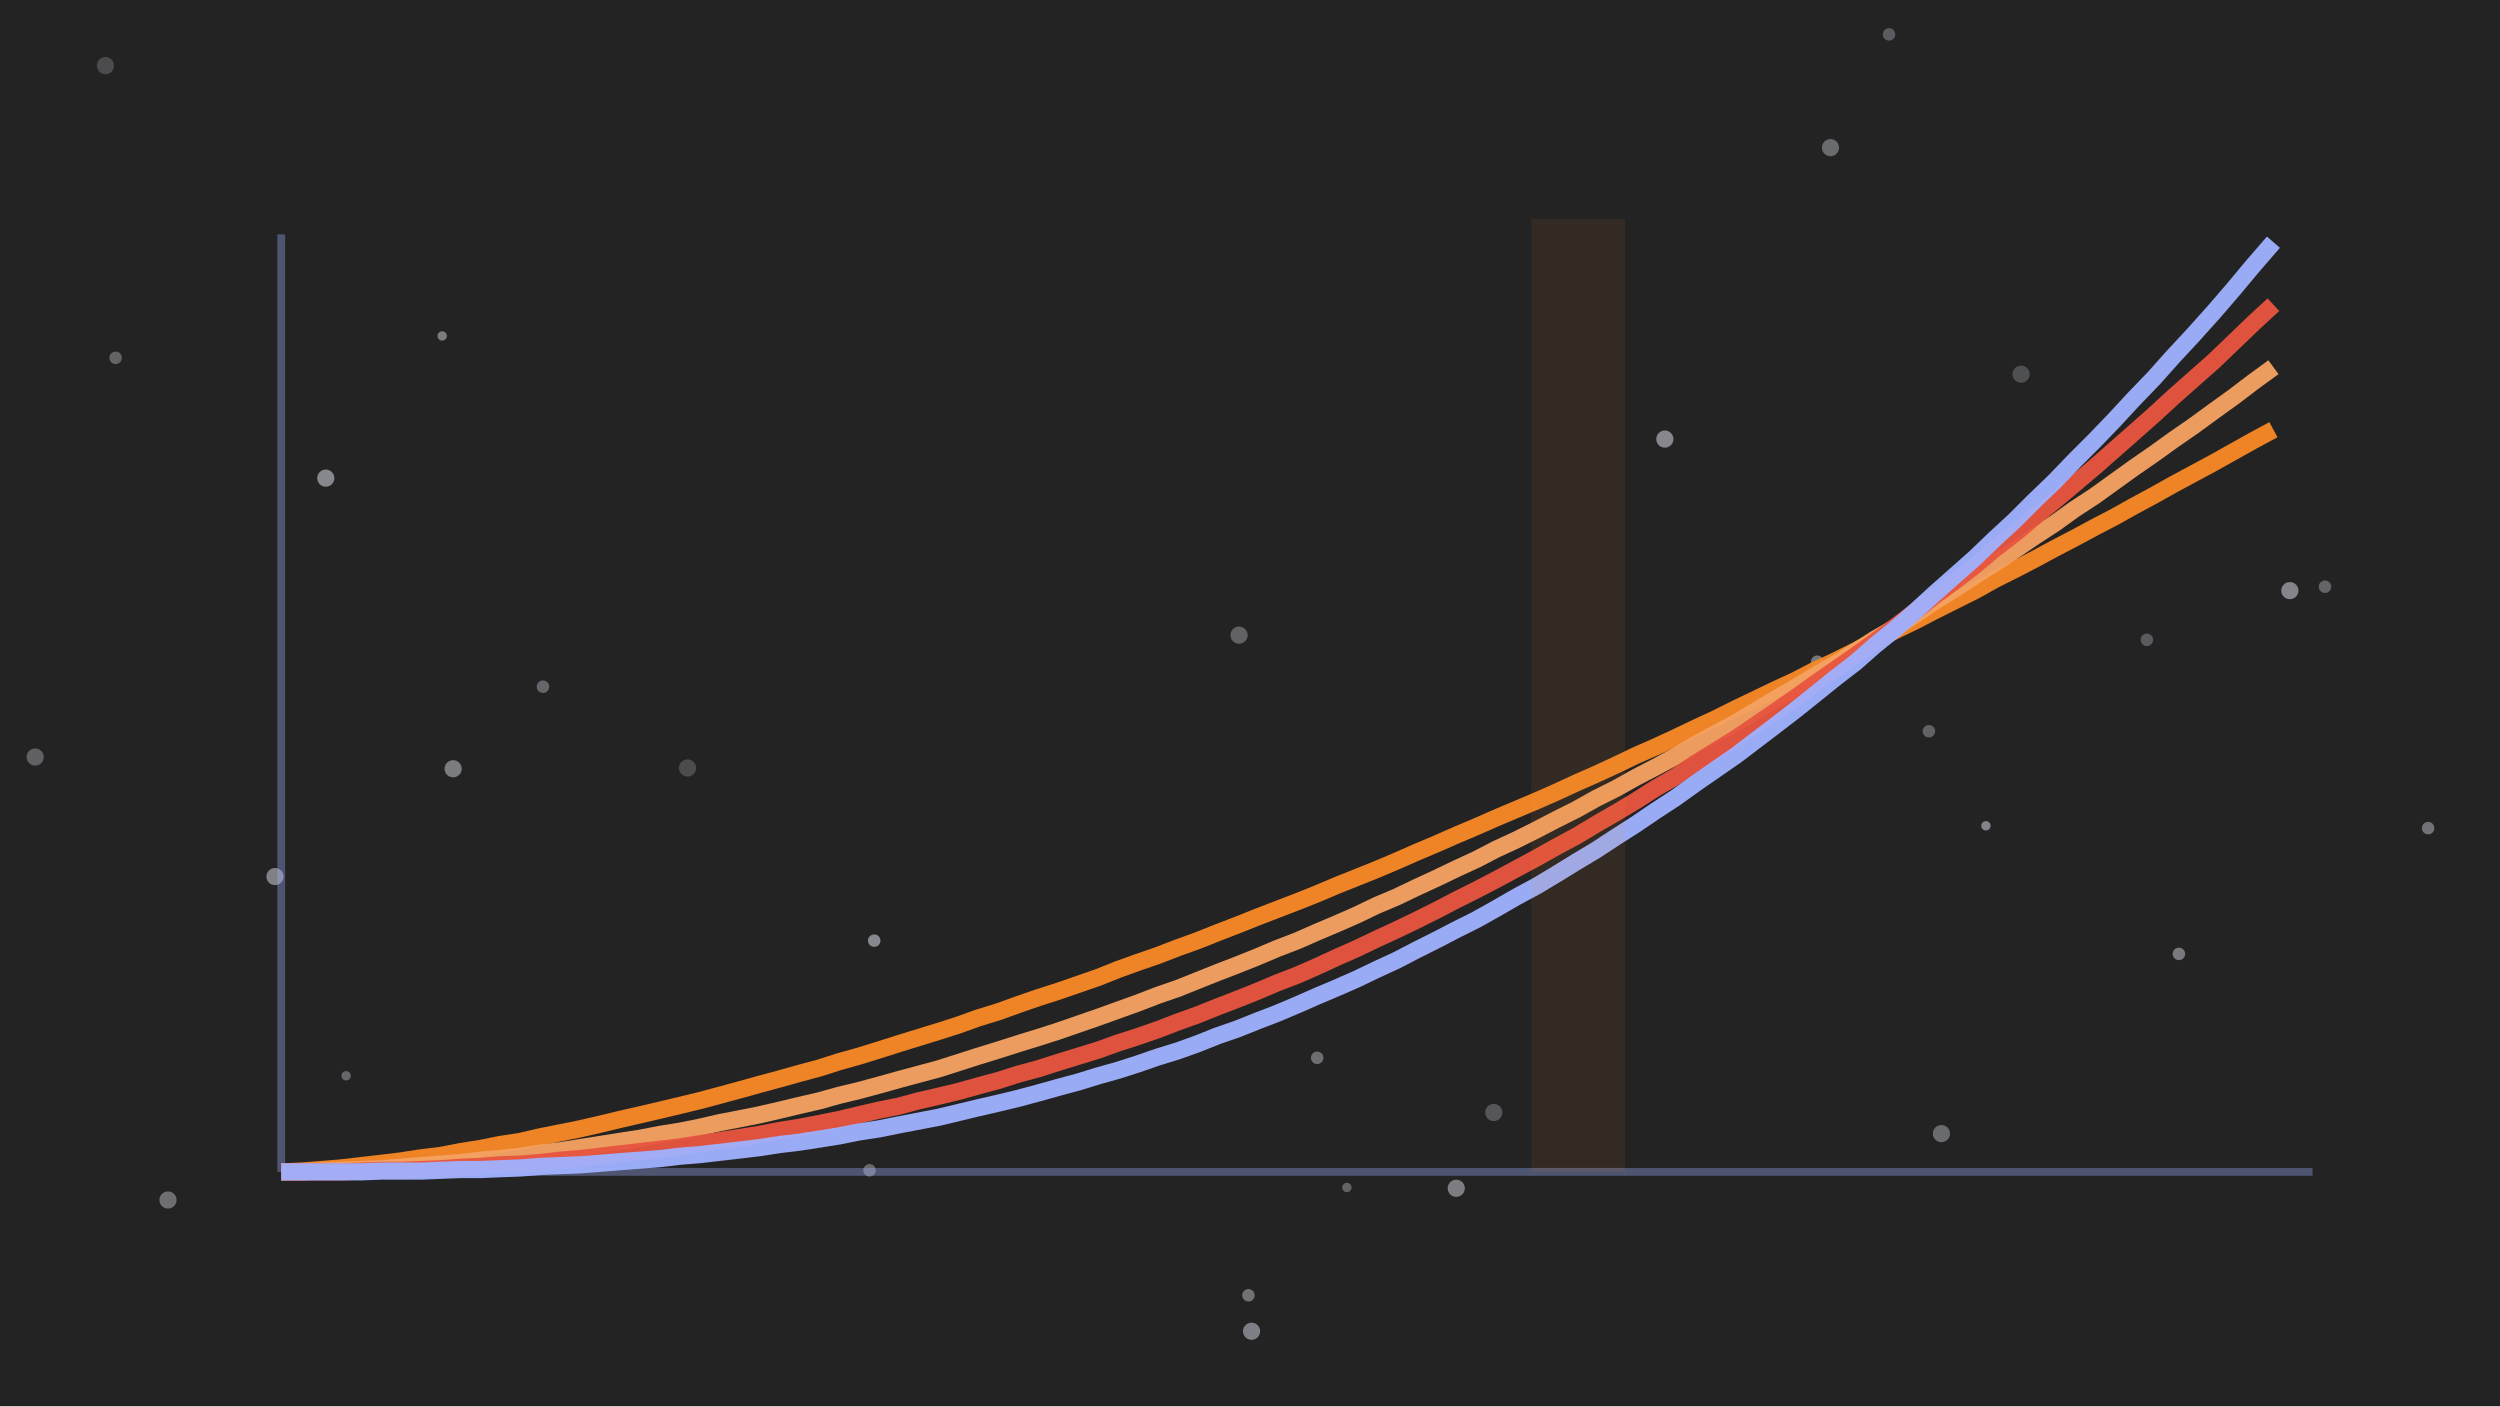
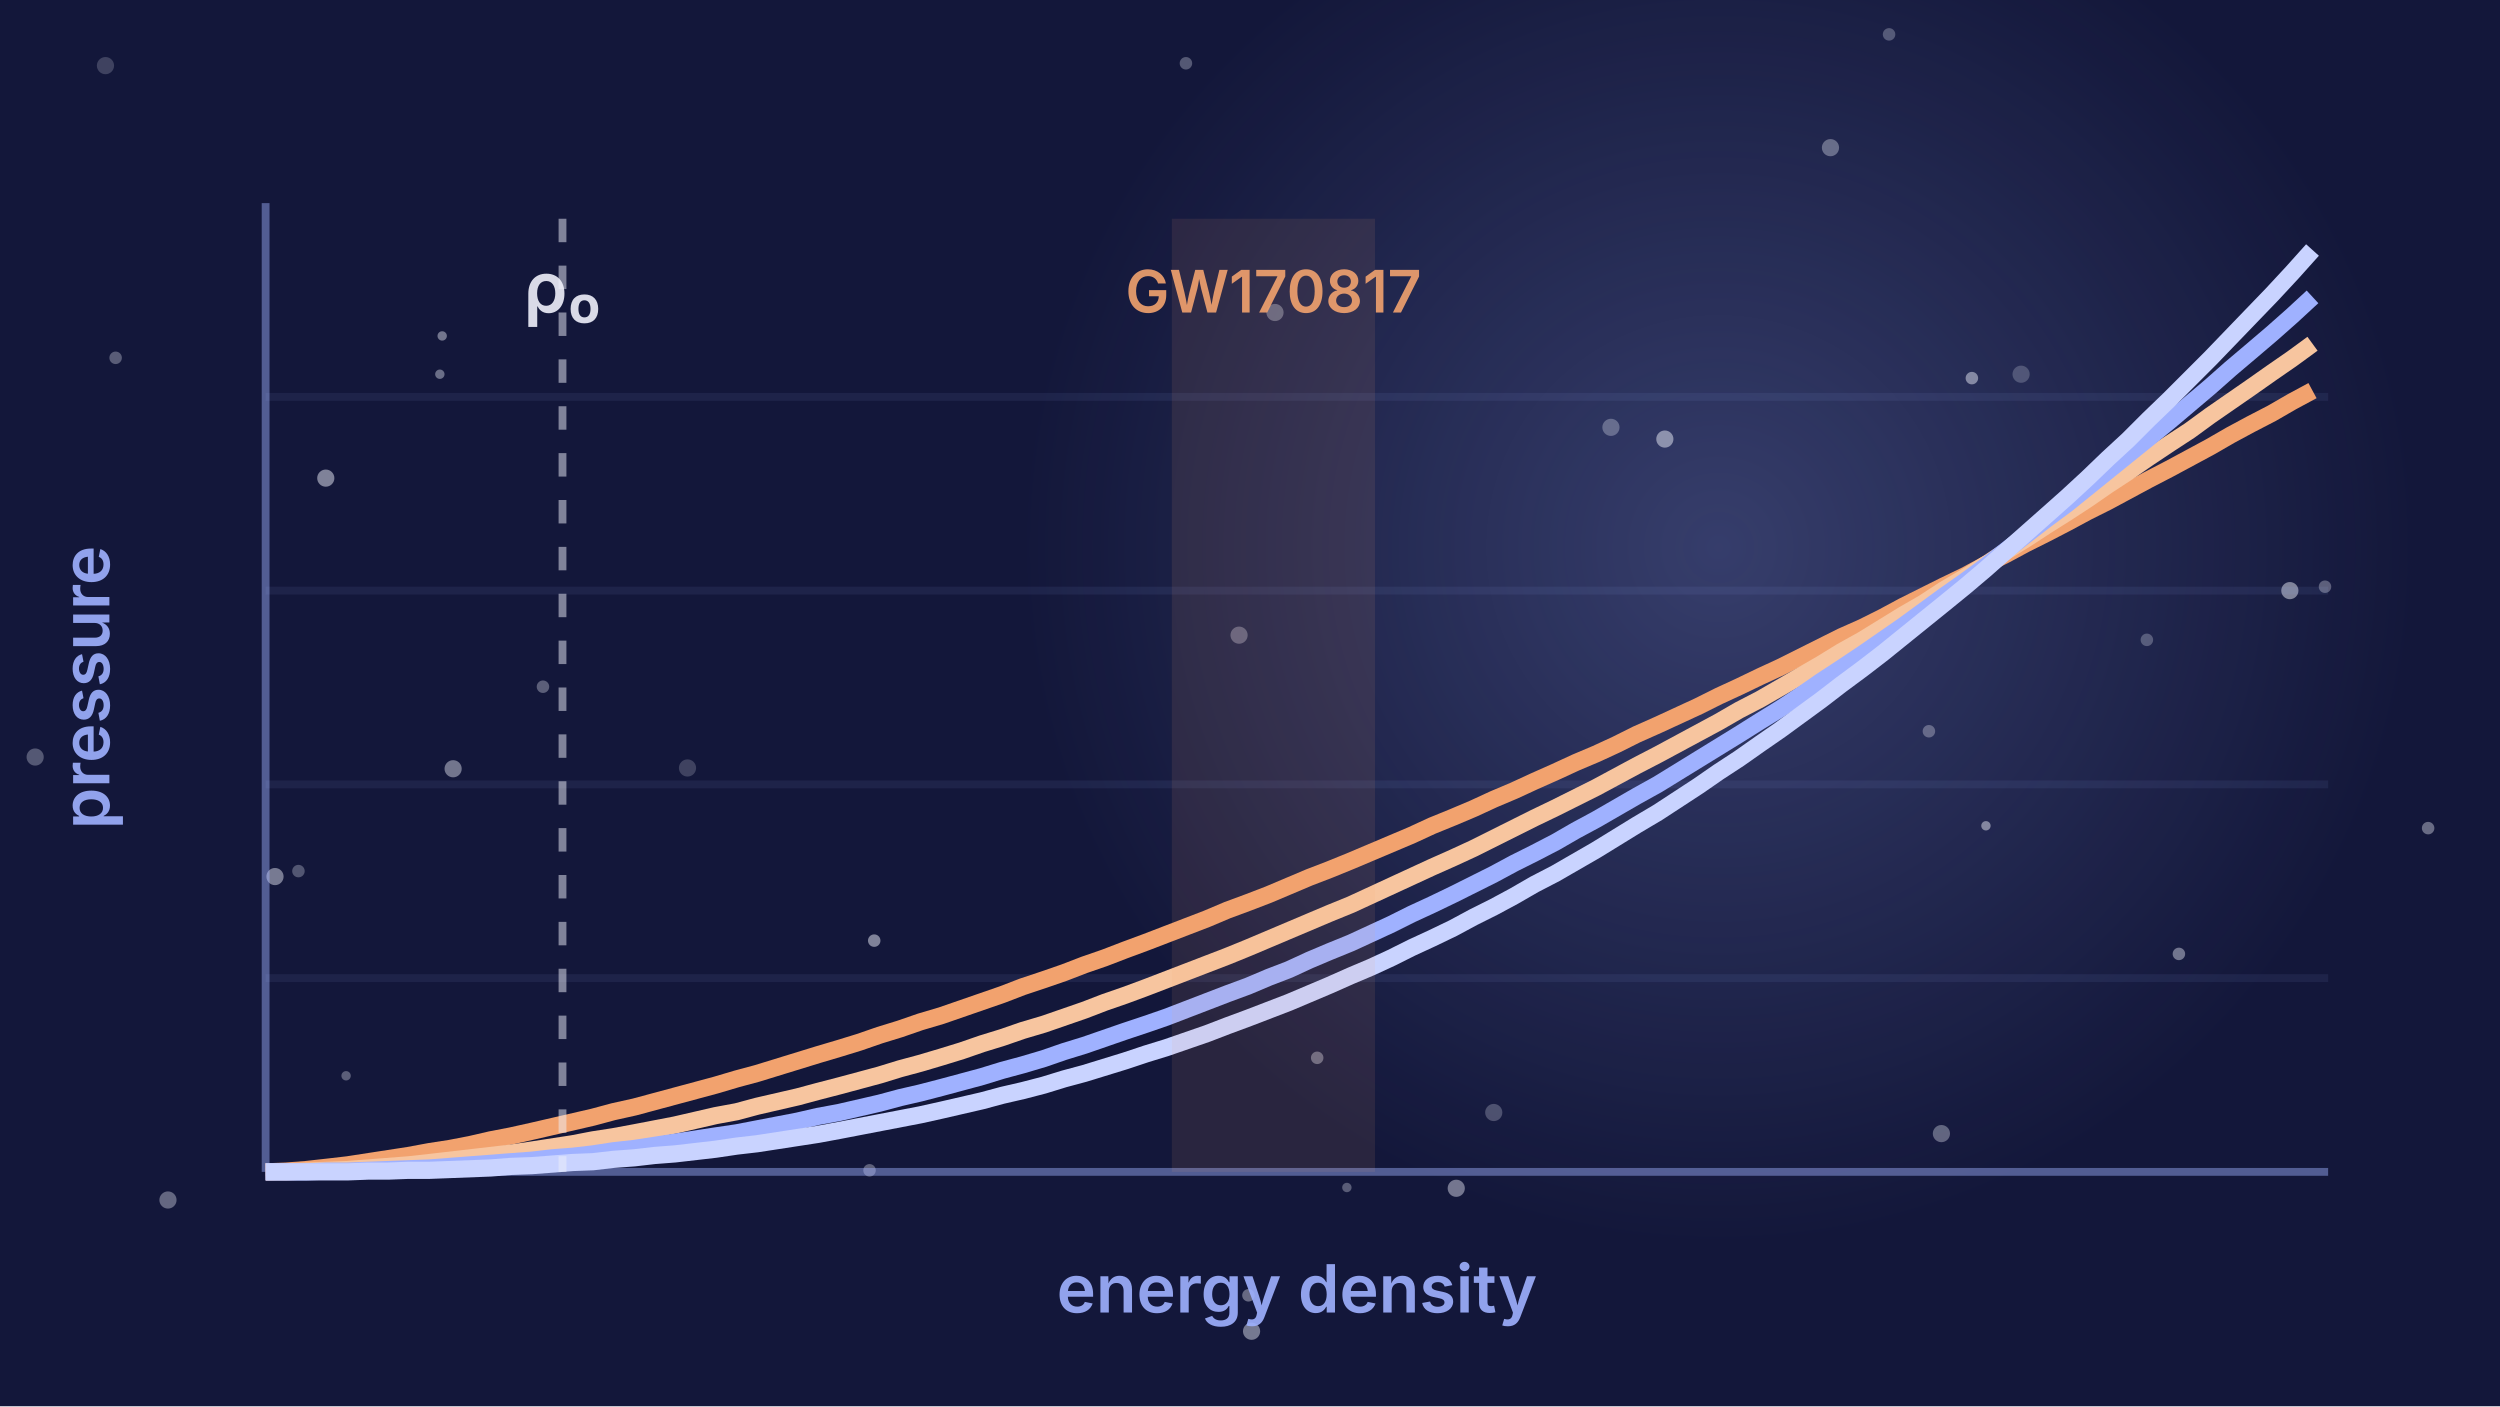
<svg xmlns="http://www.w3.org/2000/svg" viewBox="0 0 320 180" role="img" aria-hidden="true">
-   <rect width="320" height="180" fill="#232323" />
+   <rect width="320" height="180" fill="#13173A" />
+   <defs>
+     <radialGradient id="n1">
+       <stop offset="0" stop-color="#9FB1FF" stop-opacity="0.25" />
+       <stop offset="1" stop-color="#9FB1FF" stop-opacity="0" />
+     </radialGradient>
+   </defs>
+   <circle cx="220" cy="70" r="90" fill="url(#n1)" />
  <circle cx="45.9" cy="149.8" r="0.6" fill="#EEF0FA" opacity="0.28" />
  <circle cx="158.6" cy="81.3" r="1.1" fill="#EEF0FA" opacity="0.31" />
  <circle cx="69.5" cy="87.9" r="0.8" fill="#EEF0FA" opacity="0.33" />
  <circle cx="241.8" cy="4.4" r="0.8" fill="#EEF0FA" opacity="0.28" />
  <circle cx="254.2" cy="105.7" r="0.6" fill="#EEF0FA" opacity="0.47" />
  <circle cx="13.5" cy="8.4" r="1.1" fill="#EEF0FA" opacity="0.20" />
  <circle cx="278.9" cy="122.1" r="0.8" fill="#EEF0FA" opacity="0.42" />
  <circle cx="168.6" cy="135.4" r="0.8" fill="#EEF0FA" opacity="0.37" />
  <circle cx="111.9" cy="120.4" r="0.8" fill="#EEF0FA" opacity="0.49" />
  <circle cx="293.1" cy="75.6" r="1.1" fill="#EEF0FA" opacity="0.48" />
  <circle cx="35.2" cy="112.2" r="1.1" fill="#EEF0FA" opacity="0.46" />
  <circle cx="41.7" cy="61.2" r="1.1" fill="#EEF0FA" opacity="0.49" />
  <circle cx="160.2" cy="170.4" r="1.1" fill="#EEF0FA" opacity="0.45" />
  <circle cx="213.1" cy="56.2" r="1.1" fill="#EEF0FA" opacity="0.49" />
  <circle cx="159.8" cy="165.8" r="0.8" fill="#EEF0FA" opacity="0.38" />
  <circle cx="14.8" cy="45.8" r="0.8" fill="#EEF0FA" opacity="0.32" />
  <circle cx="58.0" cy="98.4" r="1.1" fill="#EEF0FA" opacity="0.43" />
  <circle cx="234.3" cy="18.9" r="1.1" fill="#EEF0FA" opacity="0.35" />
  <circle cx="246.9" cy="93.6" r="0.8" fill="#EEF0FA" opacity="0.31" />
  <circle cx="232.6" cy="84.7" r="0.8" fill="#EEF0FA" opacity="0.41" />
  <circle cx="310.8" cy="106.0" r="0.8" fill="#EEF0FA" opacity="0.39" />
  <circle cx="56.6" cy="43.0" r="0.6" fill="#EEF0FA" opacity="0.43" />
  <circle cx="172.4" cy="152.0" r="0.6" fill="#EEF0FA" opacity="0.32" />
  <circle cx="111.3" cy="149.8" r="0.8" fill="#EEF0FA" opacity="0.34" />
  <circle cx="88.0" cy="98.3" r="1.1" fill="#EEF0FA" opacity="0.20" />
  <circle cx="248.5" cy="145.1" r="1.1" fill="#EEF0FA" opacity="0.35" />
  <circle cx="44.3" cy="137.7" r="0.6" fill="#EEF0FA" opacity="0.33" />
  <circle cx="21.5" cy="153.6" r="1.1" fill="#EEF0FA" opacity="0.37" />
  <circle cx="297.6" cy="75.1" r="0.8" fill="#EEF0FA" opacity="0.32" />
  <circle cx="4.5" cy="96.9" r="1.1" fill="#EEF0FA" opacity="0.30" />
  <circle cx="191.2" cy="142.4" r="1.1" fill="#EEF0FA" opacity="0.25" />
  <circle cx="186.4" cy="152.1" r="1.1" fill="#EEF0FA" opacity="0.44" />
  <circle cx="258.7" cy="47.9" r="1.1" fill="#EEF0FA" opacity="0.22" />
  <circle cx="274.8" cy="81.9" r="0.8" fill="#EEF0FA" opacity="0.27" />
-   <line x1="36" y1="150" x2="296" y2="150" stroke="#9FB1FF" opacity=".35" />
-   <line x1="36" y1="30" x2="36" y2="150" stroke="#9FB1FF" opacity=".35" />
-   <polyline points="36.0,150.0 38.5,149.9 41.1,149.7 43.6,149.5 46.2,149.2 48.8,148.9 51.3,148.6 53.9,148.2 56.4,147.9 59.0,147.4 61.5,147.0 64.0,146.5 66.6,146.1 69.2,145.5 71.7,145.0 74.2,144.5 76.8,143.9 79.3,143.3 81.9,142.7 84.5,142.1 87.0,141.5 89.5,140.9 92.1,140.2 94.7,139.5 97.2,138.8 99.8,138.1 102.3,137.4 104.9,136.7 107.4,135.9 109.9,135.2 112.5,134.4 115.0,133.6 117.6,132.8 120.2,132.0 122.7,131.2 125.2,130.3 127.8,129.5 130.3,128.6 132.9,127.7 135.4,126.9 138.0,126.0 140.6,125.1 143.1,124.1 145.6,123.2 148.2,122.3 150.8,121.3 153.3,120.4 155.8,119.4 158.4,118.4 160.9,117.4 163.5,116.4 166.1,115.4 168.6,114.4 171.2,113.3 173.7,112.3 176.2,111.3 178.8,110.2 181.3,109.1 183.9,108.0 186.4,106.9 189.0,105.8 191.5,104.7 194.1,103.6 196.7,102.5 199.2,101.4 201.8,100.2 204.3,99.1 206.9,97.9 209.4,96.7 211.9,95.6 214.5,94.4 217.0,93.2 219.6,92.0 222.2,90.7 224.7,89.5 227.2,88.3 229.8,87.1 232.3,85.8 234.9,84.6 237.5,83.3 240.0,82.0 242.6,80.7 245.1,79.5 247.6,78.2 250.2,76.9 252.8,75.6 255.3,74.2 257.9,72.9 260.4,71.6 263.0,70.2 265.5,68.9 268.1,67.5 270.6,66.2 273.1,64.8 275.7,63.4 278.2,62.0 280.8,60.6 283.4,59.2 285.9,57.8 288.4,56.4 291.0,55.0" fill="none" stroke="#F88826" stroke-width="2.2" opacity=".95" />
-   <polyline points="36.0,150.0 38.5,150.0 41.1,149.9 43.6,149.8 46.2,149.7 48.8,149.6 51.3,149.4 53.9,149.2 56.4,149.0 59.0,148.8 61.5,148.5 64.0,148.3 66.6,148.0 69.2,147.6 71.7,147.3 74.2,146.9 76.8,146.5 79.3,146.1 81.9,145.7 84.5,145.2 87.0,144.8 89.5,144.3 92.1,143.7 94.7,143.2 97.2,142.7 99.8,142.1 102.3,141.5 104.9,140.9 107.4,140.2 109.9,139.6 112.5,138.9 115.0,138.2 117.6,137.5 120.2,136.8 122.7,136.0 125.2,135.2 127.8,134.4 130.3,133.6 132.9,132.8 135.4,132.0 138.0,131.1 140.6,130.2 143.1,129.3 145.6,128.4 148.2,127.4 150.8,126.5 153.3,125.5 155.8,124.5 158.4,123.5 160.9,122.5 163.5,121.4 166.1,120.4 168.6,119.3 171.2,118.2 173.7,117.1 176.2,115.9 178.8,114.8 181.3,113.6 183.9,112.4 186.4,111.2 189.0,110.0 191.5,108.7 194.1,107.5 196.7,106.2 199.2,104.9 201.8,103.6 204.3,102.2 206.9,100.9 209.4,99.5 211.9,98.2 214.5,96.8 217.0,95.3 219.6,93.9 222.2,92.5 224.7,91.0 227.2,89.5 229.8,88.0 232.3,86.5 234.9,85.0 237.5,83.4 240.0,81.8 242.6,80.3 245.1,78.7 247.6,77.0 250.2,75.4 252.8,73.7 255.3,72.1 257.9,70.4 260.4,68.7 263.0,67.0 265.5,65.2 268.1,63.5 270.6,61.7 273.1,59.9 275.7,58.1 278.2,56.3 280.8,54.5 283.4,52.6 285.9,50.8 288.4,48.9 291.0,47.0" fill="none" stroke="#f4a261" stroke-width="2.2" opacity=".95" />
-   <polyline points="36.0,150.0 38.5,150.0 41.1,150.0 43.6,150.0 46.2,149.9 48.8,149.8 51.3,149.8 53.9,149.7 56.4,149.6 59.0,149.4 61.5,149.3 64.0,149.1 66.6,149.0 69.2,148.8 71.7,148.5 74.2,148.3 76.8,148.0 79.3,147.7 81.9,147.4 84.5,147.1 87.0,146.8 89.5,146.4 92.1,146.0 94.7,145.6 97.2,145.2 99.8,144.7 102.3,144.3 104.9,143.8 107.4,143.3 109.9,142.7 112.5,142.1 115.0,141.6 117.6,140.9 120.2,140.3 122.7,139.7 125.2,139.0 127.8,138.3 130.3,137.5 132.9,136.8 135.4,136.0 138.0,135.2 140.6,134.4 143.1,133.5 145.6,132.7 148.2,131.8 150.8,130.8 153.3,129.9 155.8,128.9 158.4,127.9 160.9,126.9 163.5,125.8 166.1,124.8 168.6,123.7 171.2,122.5 173.7,121.4 176.2,120.2 178.8,119.0 181.3,117.8 183.9,116.5 186.4,115.2 189.0,113.9 191.5,112.6 194.1,111.2 196.7,109.8 199.2,108.4 201.8,107.0 204.3,105.5 206.9,104.0 209.4,102.5 211.9,100.9 214.5,99.4 217.0,97.7 219.6,96.1 222.2,94.5 224.7,92.8 227.2,91.1 229.8,89.3 232.3,87.5 234.9,85.7 237.5,83.9 240.0,82.1 242.6,80.2 245.1,78.3 247.6,76.3 250.2,74.4 252.8,72.4 255.3,70.3 257.9,68.3 260.4,66.2 263.0,64.1 265.5,62.0 268.1,59.8 270.6,57.6 273.1,55.4 275.7,53.1 278.2,50.8 280.8,48.5 283.4,46.2 285.9,43.8 288.4,41.4 291.0,39.0" fill="none" stroke="#e8553f" stroke-width="2.2" opacity=".95" />
-   <polyline points="36.0,150.0 38.5,150.0 41.1,150.0 43.6,150.0 46.2,150.0 48.8,149.9 51.3,149.9 53.9,149.9 56.4,149.8 59.0,149.7 61.5,149.7 64.0,149.6 66.6,149.5 69.2,149.3 71.7,149.2 74.2,149.1 76.8,148.9 79.3,148.7 81.9,148.5 84.5,148.3 87.0,148.0 89.5,147.8 92.1,147.5 94.7,147.2 97.2,146.9 99.8,146.5 102.3,146.2 104.9,145.8 107.4,145.4 109.9,144.9 112.5,144.5 115.0,144.0 117.6,143.5 120.2,143.0 122.7,142.4 125.2,141.8 127.8,141.2 130.3,140.6 132.9,139.9 135.4,139.2 138.0,138.5 140.6,137.7 143.1,137.0 145.6,136.2 148.2,135.3 150.8,134.5 153.3,133.6 155.8,132.6 158.4,131.7 160.9,130.7 163.5,129.7 166.1,128.6 168.6,127.5 171.2,126.4 173.7,125.3 176.2,124.1 178.8,122.9 181.3,121.6 183.9,120.3 186.4,119.0 189.0,117.7 191.5,116.3 194.1,114.8 196.7,113.4 199.2,111.9 201.8,110.3 204.3,108.8 206.9,107.1 209.4,105.5 211.9,103.8 214.5,102.1 217.0,100.3 219.6,98.5 222.2,96.7 224.7,94.8 227.2,92.9 229.8,90.9 232.3,88.9 234.9,86.8 237.5,84.8 240.0,82.6 242.6,80.5 245.1,78.3 247.6,76.0 250.2,73.7 252.8,71.4 255.3,69.0 257.9,66.6 260.4,64.1 263.0,61.6 265.5,59.0 268.1,56.4 270.6,53.8 273.1,51.1 275.7,48.4 278.2,45.6 280.8,42.8 283.4,39.9 285.9,37.0 288.4,34.0 291.0,31.0" fill="none" stroke="#9FB1FF" stroke-width="2.2" opacity=".95" />
-   <rect x="196" y="28" width="12" height="122" fill="#F88826" opacity=".08" />
+   <circle cx="38.2" cy="111.5" r="0.8" fill="#EEF0FA" opacity="0.29" />
+   <circle cx="56.3" cy="47.9" r="0.6" fill="#EEF0FA" opacity="0.40" />
+   <circle cx="206.2" cy="54.7" r="1.1" fill="#EEF0FA" opacity="0.30" />
+   <circle cx="151.8" cy="8.1" r="0.8" fill="#EEF0FA" opacity="0.30" />
+   <circle cx="252.4" cy="48.4" r="0.8" fill="#EEF0FA" opacity="0.47" />
+   <circle cx="163.2" cy="40.0" r="1.1" fill="#EEF0FA" opacity="0.33" />
+   <line x1="34" y1="150" x2="298" y2="150" stroke="#9FB1FF" opacity=".45" />
+   <line x1="34" y1="150" x2="34" y2="26" stroke="#9FB1FF" opacity=".45" />
+   <line x1="34" y1="125.2" x2="298" y2="125.2" stroke="#9FB1FF" opacity=".08" />
+   <line x1="34" y1="100.4" x2="298" y2="100.4" stroke="#9FB1FF" opacity=".08" />
+   <line x1="34" y1="75.6" x2="298" y2="75.6" stroke="#9FB1FF" opacity=".08" />
+   <line x1="34" y1="50.8" x2="298" y2="50.8" stroke="#9FB1FF" opacity=".08" />
+   <text x="166.0" y="168" fill="#9FB1FF" font-family="Inter,Segoe UI,Arial,sans-serif" font-size="8.5" font-weight="600" text-anchor="middle" opacity="0.9">energy density</text>
+   <text transform="translate(14,88.0) rotate(-90)" fill="#9FB1FF" font-family="Inter,Arial,sans-serif" font-size="8.5" font-weight="600" text-anchor="middle" opacity=".9">pressure</text>
+   <polyline points="34.0,150.0 36.6,149.9 39.2,149.7 41.9,149.4 44.5,149.1 47.1,148.7 49.7,148.3 52.3,147.9 55.0,147.4 57.6,147.0 60.2,146.5 62.8,145.9 65.4,145.4 68.1,144.8 70.7,144.2 73.3,143.6 75.9,143.0 78.5,142.3 81.2,141.7 83.8,141.0 86.4,140.3 89.0,139.6 91.6,138.9 94.3,138.1 96.9,137.4 99.5,136.6 102.1,135.8 104.7,135.0 107.4,134.2 110.0,133.4 112.6,132.5 115.2,131.7 117.8,130.8 120.5,130.0 123.1,129.1 125.7,128.2 128.3,127.3 130.9,126.3 133.6,125.4 136.2,124.5 138.8,123.5 141.4,122.6 144.0,121.6 146.7,120.6 149.3,119.6 151.9,118.6 154.5,117.6 157.1,116.5 159.8,115.5 162.4,114.5 165.0,113.4 167.6,112.3 170.2,111.3 172.9,110.2 175.5,109.1 178.1,108.0 180.7,106.9 183.3,105.7 186.0,104.6 188.6,103.5 191.2,102.3 193.8,101.2 196.4,100.0 199.1,98.8 201.7,97.6 204.3,96.5 206.9,95.3 209.5,94.0 212.2,92.8 214.8,91.6 217.4,90.4 220.0,89.1 222.6,87.9 225.3,86.6 227.9,85.4 230.5,84.1 233.1,82.8 235.7,81.5 238.4,80.3 241.0,79.0 243.6,77.6 246.2,76.3 248.8,75.0 251.5,73.7 254.1,72.3 256.7,71.0 259.3,69.6 261.9,68.3 264.6,66.9 267.2,65.5 269.8,64.2 272.4,62.8 275.0,61.4 277.7,60.0 280.3,58.6 282.9,57.2 285.5,55.7 288.1,54.3 290.8,52.9 293.4,51.4 296.0,50.0" fill="none" stroke="#F2A26E" stroke-width="2.2" />
+   <polyline points="34.0,150.0 36.6,150.0 39.2,149.9 41.9,149.8 44.5,149.7 47.1,149.5 49.7,149.3 52.3,149.1 55.0,148.8 57.6,148.5 60.2,148.2 62.8,147.9 65.4,147.6 68.1,147.2 70.7,146.8 73.3,146.4 75.9,145.9 78.5,145.5 81.2,145.0 83.8,144.5 86.4,144.0 89.0,143.4 91.6,142.8 94.3,142.3 96.9,141.6 99.5,141.0 102.1,140.4 104.7,139.7 107.4,139.0 110.0,138.3 112.6,137.6 115.2,136.8 117.8,136.1 120.5,135.3 123.1,134.5 125.7,133.6 128.3,132.8 130.9,131.9 133.6,131.1 136.2,130.2 138.8,129.3 141.4,128.3 144.0,127.4 146.7,126.4 149.3,125.4 151.9,124.4 154.5,123.4 157.1,122.4 159.8,121.3 162.4,120.2 165.0,119.1 167.6,118.0 170.2,116.9 172.9,115.8 175.5,114.6 178.1,113.4 180.7,112.2 183.3,111.0 186.0,109.8 188.6,108.6 191.2,107.3 193.8,106.0 196.4,104.7 199.1,103.4 201.7,102.1 204.3,100.8 206.9,99.4 209.5,98.0 212.2,96.6 214.8,95.2 217.4,93.8 220.0,92.4 222.6,90.9 225.3,89.5 227.9,88.0 230.5,86.5 233.1,85.0 235.7,83.4 238.4,81.9 241.0,80.3 243.6,78.7 246.2,77.2 248.8,75.5 251.5,73.9 254.1,72.3 256.7,70.6 259.3,69.0 261.9,67.3 264.6,65.6 267.2,63.9 269.8,62.1 272.4,60.4 275.0,58.6 277.7,56.8 280.3,55.1 282.9,53.2 285.5,51.4 288.1,49.6 290.8,47.7 293.4,45.9 296.0,44.0" fill="none" stroke="#f7c59f" stroke-width="2.2" />
+   <polyline points="34.0,150.0 36.6,150.0 39.2,150.0 41.9,149.9 44.5,149.9 47.1,149.8 49.7,149.7 52.3,149.6 55.0,149.5 57.6,149.3 60.2,149.1 62.8,148.9 65.4,148.7 68.1,148.5 70.7,148.2 73.3,148.0 75.9,147.7 78.5,147.3 81.2,147.0 83.8,146.6 86.4,146.2 89.0,145.8 91.6,145.4 94.3,145.0 96.9,144.5 99.5,144.0 102.1,143.5 104.7,142.9 107.4,142.4 110.0,141.8 112.6,141.2 115.2,140.5 117.8,139.9 120.5,139.2 123.1,138.5 125.7,137.8 128.3,137.0 130.9,136.3 133.6,135.5 136.2,134.6 138.8,133.8 141.4,132.9 144.0,132.0 146.7,131.1 149.3,130.2 151.9,129.2 154.5,128.2 157.1,127.2 159.8,126.2 162.4,125.1 165.0,124.1 167.6,122.9 170.2,121.8 172.9,120.7 175.5,119.5 178.1,118.3 180.7,117.0 183.3,115.8 186.0,114.5 188.6,113.2 191.2,111.9 193.8,110.5 196.4,109.2 199.1,107.8 201.7,106.3 204.3,104.9 206.9,103.4 209.5,101.9 212.2,100.4 214.8,98.8 217.4,97.2 220.0,95.6 222.6,94.0 225.3,92.3 227.9,90.7 230.5,89.0 233.1,87.2 235.7,85.5 238.4,83.7 241.0,81.9 243.6,80.1 246.2,78.2 248.8,76.3 251.5,74.4 254.1,72.5 256.7,70.5 259.3,68.5 261.9,66.5 264.6,64.5 267.2,62.4 269.8,60.3 272.4,58.2 275.0,56.1 277.7,53.9 280.3,51.7 282.9,49.5 285.5,47.2 288.1,45.0 290.8,42.7 293.4,40.4 296.0,38.0" fill="none" stroke="#9FB1FF" stroke-width="2.2" />
+   <polyline points="34.0,150.0 36.6,150.0 39.2,150.0 41.9,150.0 44.5,150.0 47.1,149.9 49.7,149.9 52.3,149.8 55.0,149.8 57.6,149.7 60.2,149.6 62.8,149.5 65.4,149.3 68.1,149.2 70.7,149.0 73.3,148.8 75.9,148.7 78.5,148.4 81.2,148.2 83.8,147.9 86.4,147.7 89.0,147.4 91.6,147.1 94.3,146.7 96.9,146.4 99.5,146.0 102.1,145.6 104.7,145.2 107.4,144.7 110.0,144.2 112.6,143.7 115.2,143.2 117.8,142.7 120.5,142.1 123.1,141.5 125.7,140.9 128.3,140.2 130.9,139.6 133.6,138.9 136.2,138.1 138.8,137.4 141.4,136.6 144.0,135.8 146.7,134.9 149.3,134.1 151.9,133.2 154.5,132.3 157.1,131.3 159.8,130.3 162.4,129.3 165.0,128.3 167.6,127.2 170.2,126.1 172.9,124.9 175.5,123.8 178.1,122.6 180.7,121.3 183.3,120.1 186.0,118.8 188.6,117.4 191.2,116.1 193.8,114.7 196.4,113.2 199.1,111.8 201.7,110.3 204.3,108.8 206.9,107.2 209.5,105.6 212.2,104.0 214.8,102.3 217.4,100.6 220.0,98.8 222.6,97.1 225.3,95.2 227.9,93.4 230.5,91.5 233.1,89.6 235.7,87.6 238.4,85.6 241.0,83.6 243.6,81.5 246.2,79.4 248.8,77.3 251.5,75.1 254.1,72.9 256.7,70.6 259.3,68.3 261.9,66.0 264.6,63.6 267.2,61.2 269.8,58.7 272.4,56.3 275.0,53.7 277.7,51.1 280.3,48.5 282.9,45.9 285.5,43.2 288.1,40.5 290.8,37.7 293.4,34.9 296.0,32.0" fill="none" stroke="#c9d3ff" stroke-width="2.2" />
+   <rect x="150" y="28" width="26" height="122" fill="#F2A26E" opacity=".10" />
+   <text x="163" y="40" fill="#F2A26E" font-family="Inter,Segoe UI,Arial,sans-serif" font-size="7.5" font-weight="600" text-anchor="middle" opacity="0.9">GW170817</text>
+   <line x1="72" y1="28" x2="72" y2="150" stroke="#EEF0FA" stroke-dasharray="3 3" opacity=".5" />
+   <text x="72" y="40" fill="#EEF0FA" font-family="Inter,Segoe UI,Arial,sans-serif" font-size="9" font-weight="600" text-anchor="middle" opacity="0.9">ρ₀</text>
</svg>
